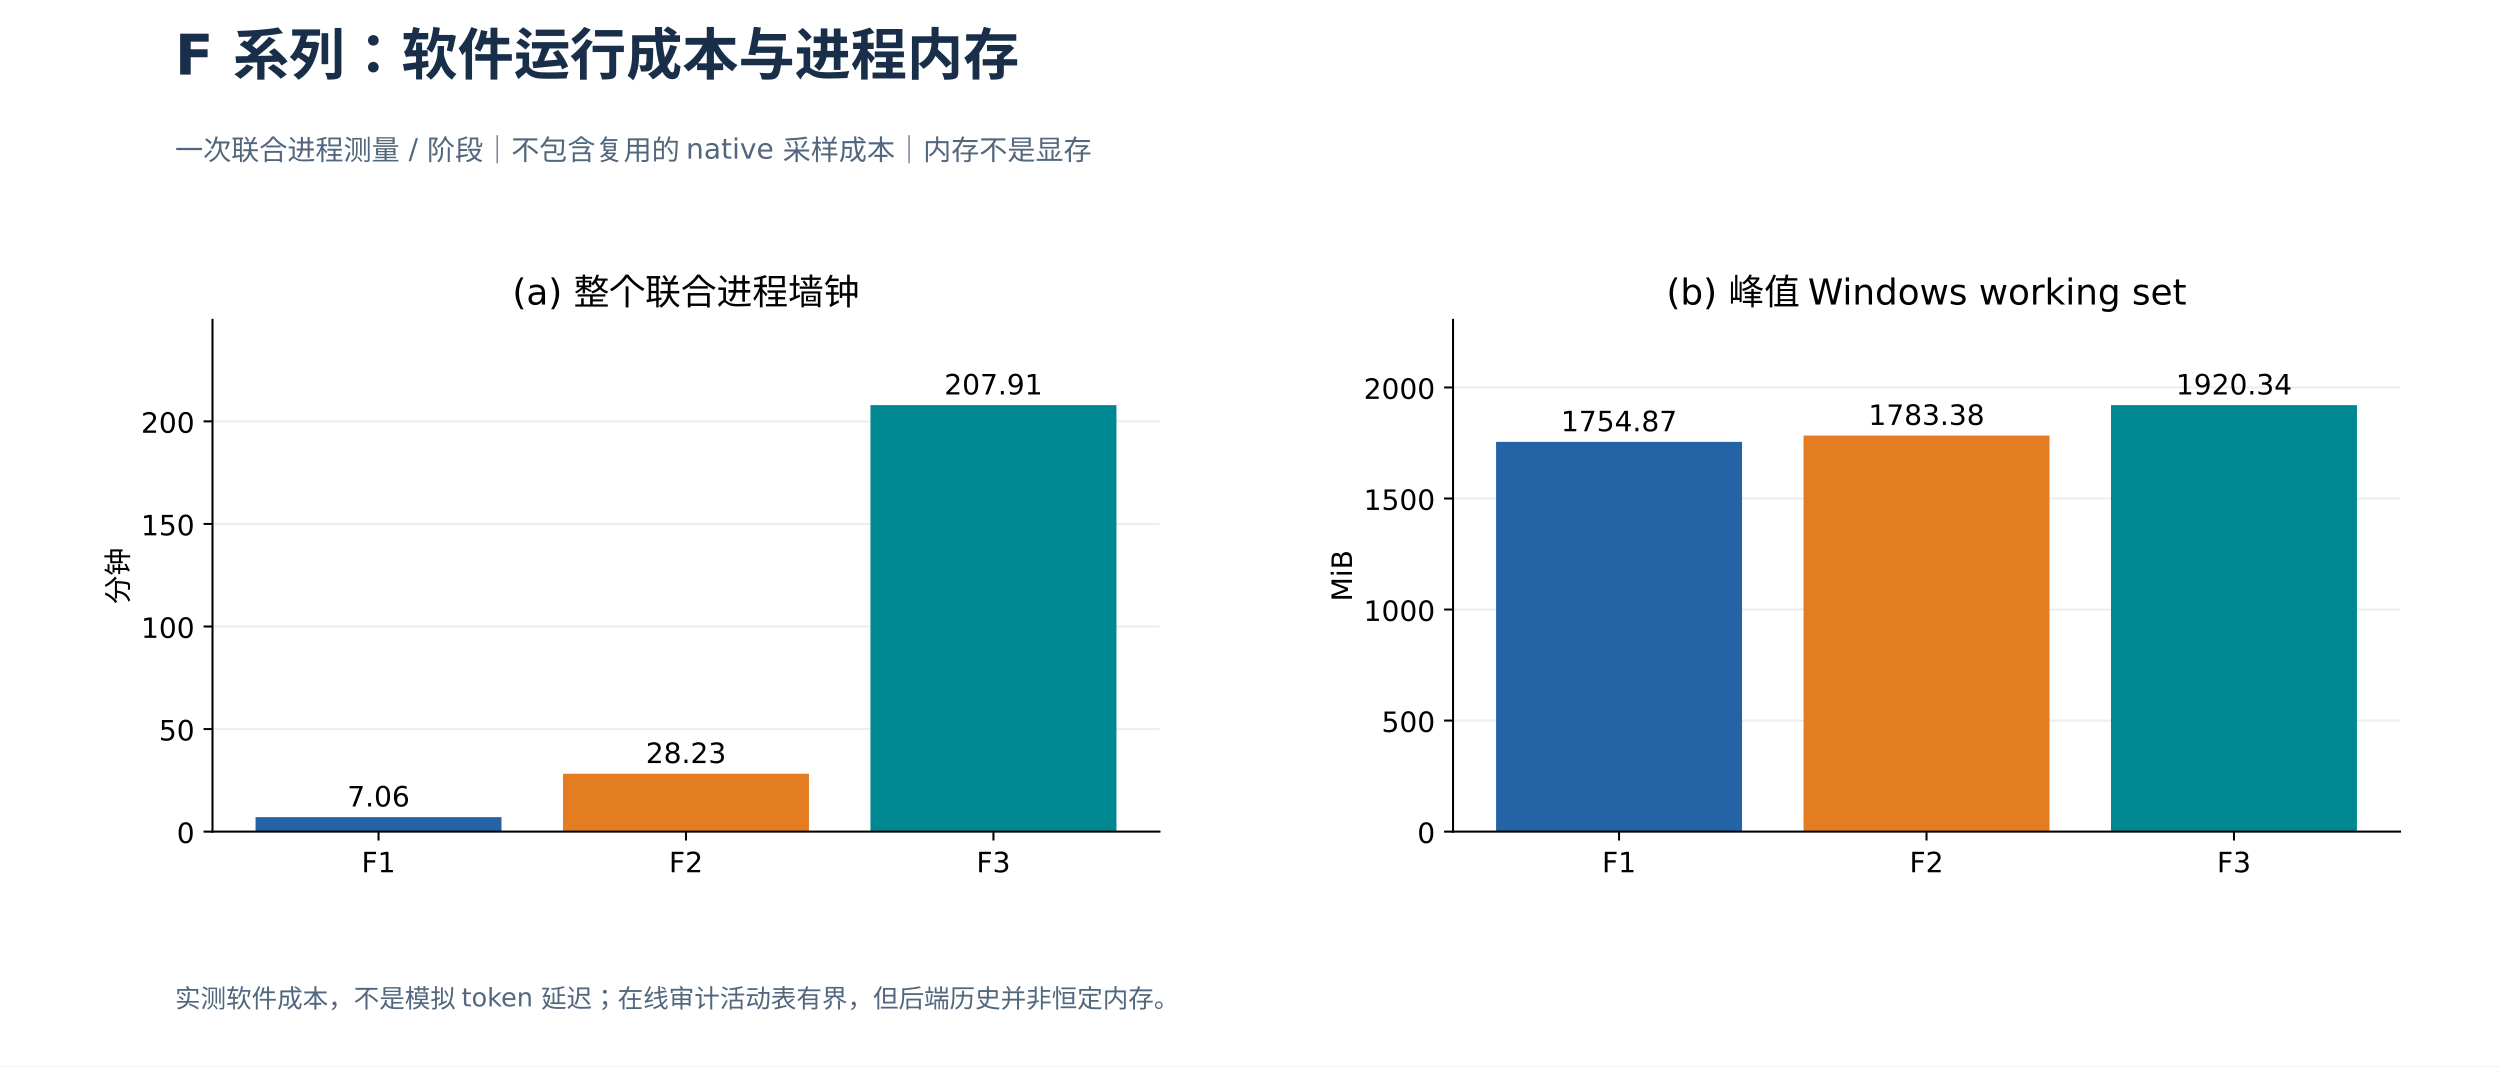
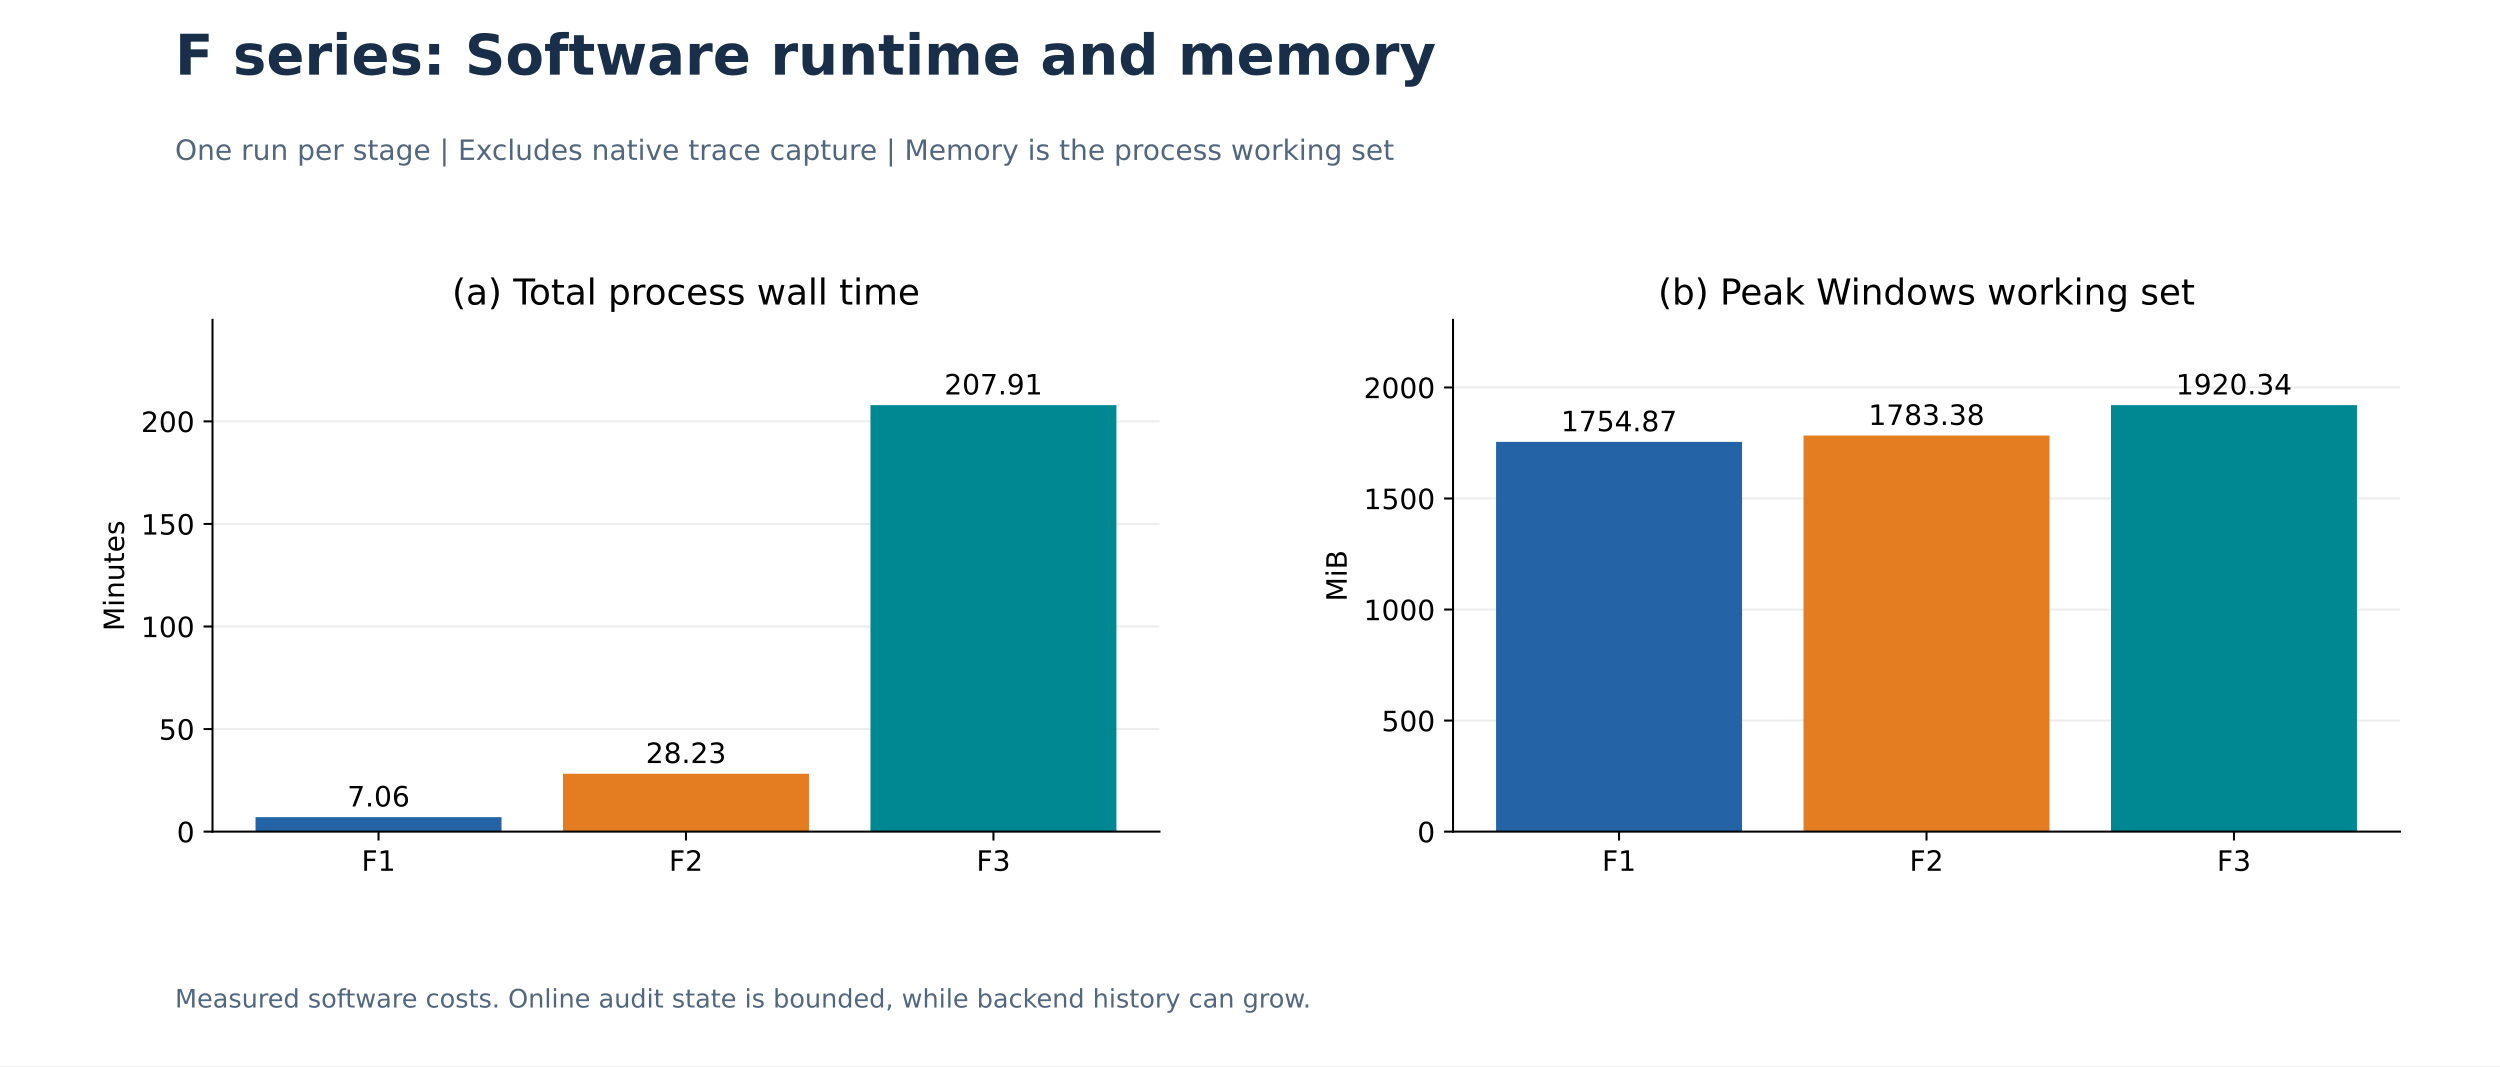
<svg xmlns="http://www.w3.org/2000/svg" xmlns:xlink="http://www.w3.org/1999/xlink" width="979.2pt" height="417.6pt" viewBox="0 0 979.2 417.6" version="1.1">
  <defs>
    <style type="text/css">*{stroke-linejoin: round; stroke-linecap: butt}</style>
  </defs>
  <g id="figure_1">
    <g id="patch_1">
      <path d="M 0 417.6  L 979.2 417.6  L 979.2 0  L 0 0  z " style="fill: #ffffff" />
    </g>
    <g id="axes_1">
      <g id="patch_2">
        <path d="M 83.232 325.728  L 454.141 325.728  L 454.141 125.28  L 83.232 125.28  z " style="fill: #ffffff" />
      </g>
      <g id="matplotlib.axis_1">
        <g id="xtick_1">
          <g id="line2d_1">
            <defs>
-               <path id="m3114225862" d="M 0 0  L 0 3.5  " style="stroke: #000000; stroke-width: 0.8" />
+               <path id="mf7f8ea132b" d="M 0 0  L 0 3.5  " style="stroke: #000000; stroke-width: 0.8" />
            </defs>
            <g>
-               <use xlink:href="#m3114225862" x="148.262" y="325.728" style="stroke: #000000; stroke-width: 0.8" />
+               <use xlink:href="#mf7f8ea132b" x="148.262" y="325.728" style="stroke: #000000; stroke-width: 0.8" />
            </g>
          </g>
          <g id="text_1">
-             <text style="font-size: 11px; font-family: 'Microsoft YaHei', 'SimHei', 'DejaVu Sans', sans-serif; text-anchor: middle" x="148.262" y="341.66" transform="rotate(-0 148.2615 341.6601)">F1</text>
+             <text style="font-size: 11px; font-family: 'DejaVu Sans', sans-serif; text-anchor: middle" x="148.262" y="341.085" transform="rotate(-0 148.2615 341.0854)">F1</text>
          </g>
        </g>
        <g id="xtick_2">
          <g id="line2d_2">
            <g>
-               <use xlink:href="#m3114225862" x="268.687" y="325.728" style="stroke: #000000; stroke-width: 0.8" />
+               <use xlink:href="#mf7f8ea132b" x="268.687" y="325.728" style="stroke: #000000; stroke-width: 0.8" />
            </g>
          </g>
          <g id="text_2">
-             <text style="font-size: 11px; font-family: 'Microsoft YaHei', 'SimHei', 'DejaVu Sans', sans-serif; text-anchor: middle" x="268.687" y="341.66" transform="rotate(-0 268.6865 341.6601)">F2</text>
+             <text style="font-size: 11px; font-family: 'DejaVu Sans', sans-serif; text-anchor: middle" x="268.687" y="341.085" transform="rotate(-0 268.6865 341.0854)">F2</text>
          </g>
        </g>
        <g id="xtick_3">
          <g id="line2d_3">
            <g>
-               <use xlink:href="#m3114225862" x="389.112" y="325.728" style="stroke: #000000; stroke-width: 0.8" />
+               <use xlink:href="#mf7f8ea132b" x="389.112" y="325.728" style="stroke: #000000; stroke-width: 0.8" />
            </g>
          </g>
          <g id="text_3">
-             <text style="font-size: 11px; font-family: 'Microsoft YaHei', 'SimHei', 'DejaVu Sans', sans-serif; text-anchor: middle" x="389.112" y="341.66" transform="rotate(-0 389.1116 341.6601)">F3</text>
+             <text style="font-size: 11px; font-family: 'DejaVu Sans', sans-serif; text-anchor: middle" x="389.112" y="341.085" transform="rotate(-0 389.1116 341.0854)">F3</text>
          </g>
        </g>
      </g>
      <g id="matplotlib.axis_2">
        <g id="ytick_1">
          <g id="line2d_4">
-             <path d="M 83.232 325.728  L 454.141 325.728  " clip-path="url(#p38cf6701d1)" style="fill: none; stroke: #b0b0b0; stroke-opacity: 0.22; stroke-width: 0.8; stroke-linecap: square" />
+             <path d="M 83.232 325.728  L 454.141 325.728  " clip-path="url(#p692acd65a0)" style="fill: none; stroke: #b0b0b0; stroke-opacity: 0.22; stroke-width: 0.8; stroke-linecap: square" />
          </g>
          <g id="line2d_5">
            <defs>
-               <path id="m228aeabcef" d="M 0 0  L -3.5 0  " style="stroke: #000000; stroke-width: 0.8" />
+               <path id="md5ae366bd7" d="M 0 0  L -3.5 0  " style="stroke: #000000; stroke-width: 0.8" />
            </defs>
            <g>
-               <use xlink:href="#m228aeabcef" x="83.232" y="325.728" style="stroke: #000000; stroke-width: 0.8" />
+               <use xlink:href="#md5ae366bd7" x="83.232" y="325.728" style="stroke: #000000; stroke-width: 0.8" />
            </g>
          </g>
          <g id="text_4">
-             <text style="font-size: 11px; font-family: 'Microsoft YaHei', 'SimHei', 'DejaVu Sans', sans-serif; text-anchor: end" x="76.232" y="330.194" transform="rotate(-0 76.232 330.1941)">0</text>
+             <text style="font-size: 11px; font-family: 'DejaVu Sans', sans-serif; text-anchor: end" x="76.232" y="329.907" transform="rotate(-0 76.232 329.9067)">0</text>
          </g>
        </g>
        <g id="ytick_2">
          <g id="line2d_6">
-             <path d="M 83.232 285.556  L 454.141 285.556  " clip-path="url(#p38cf6701d1)" style="fill: none; stroke: #b0b0b0; stroke-opacity: 0.22; stroke-width: 0.8; stroke-linecap: square" />
+             <path d="M 83.232 285.556  L 454.141 285.556  " clip-path="url(#p692acd65a0)" style="fill: none; stroke: #b0b0b0; stroke-opacity: 0.22; stroke-width: 0.8; stroke-linecap: square" />
          </g>
          <g id="line2d_7">
            <g>
-               <use xlink:href="#m228aeabcef" x="83.232" y="285.556" style="stroke: #000000; stroke-width: 0.8" />
+               <use xlink:href="#md5ae366bd7" x="83.232" y="285.556" style="stroke: #000000; stroke-width: 0.8" />
            </g>
          </g>
          <g id="text_5">
-             <text style="font-size: 11px; font-family: 'Microsoft YaHei', 'SimHei', 'DejaVu Sans', sans-serif; text-anchor: end" x="76.232" y="290.022" transform="rotate(-0 76.232 290.022)">50</text>
+             <text style="font-size: 11px; font-family: 'DejaVu Sans', sans-serif; text-anchor: end" x="76.232" y="289.735" transform="rotate(-0 76.232 289.7346)">50</text>
          </g>
        </g>
        <g id="ytick_3">
          <g id="line2d_8">
-             <path d="M 83.232 245.384  L 454.141 245.384  " clip-path="url(#p38cf6701d1)" style="fill: none; stroke: #b0b0b0; stroke-opacity: 0.22; stroke-width: 0.8; stroke-linecap: square" />
+             <path d="M 83.232 245.384  L 454.141 245.384  " clip-path="url(#p692acd65a0)" style="fill: none; stroke: #b0b0b0; stroke-opacity: 0.22; stroke-width: 0.8; stroke-linecap: square" />
          </g>
          <g id="line2d_9">
            <g>
-               <use xlink:href="#m228aeabcef" x="83.232" y="245.384" style="stroke: #000000; stroke-width: 0.8" />
+               <use xlink:href="#md5ae366bd7" x="83.232" y="245.384" style="stroke: #000000; stroke-width: 0.8" />
            </g>
          </g>
          <g id="text_6">
-             <text style="font-size: 11px; font-family: 'Microsoft YaHei', 'SimHei', 'DejaVu Sans', sans-serif; text-anchor: end" x="76.232" y="249.85" transform="rotate(-0 76.232 249.8498)">100</text>
+             <text style="font-size: 11px; font-family: 'DejaVu Sans', sans-serif; text-anchor: end" x="76.232" y="249.562" transform="rotate(-0 76.232 249.5625)">100</text>
          </g>
        </g>
        <g id="ytick_4">
          <g id="line2d_10">
-             <path d="M 83.232 205.212  L 454.141 205.212  " clip-path="url(#p38cf6701d1)" style="fill: none; stroke: #b0b0b0; stroke-opacity: 0.22; stroke-width: 0.8; stroke-linecap: square" />
+             <path d="M 83.232 205.212  L 454.141 205.212  " clip-path="url(#p692acd65a0)" style="fill: none; stroke: #b0b0b0; stroke-opacity: 0.22; stroke-width: 0.8; stroke-linecap: square" />
          </g>
          <g id="line2d_11">
            <g>
-               <use xlink:href="#m228aeabcef" x="83.232" y="205.212" style="stroke: #000000; stroke-width: 0.8" />
+               <use xlink:href="#md5ae366bd7" x="83.232" y="205.212" style="stroke: #000000; stroke-width: 0.8" />
            </g>
          </g>
          <g id="text_7">
-             <text style="font-size: 11px; font-family: 'Microsoft YaHei', 'SimHei', 'DejaVu Sans', sans-serif; text-anchor: end" x="76.232" y="209.678" transform="rotate(-0 76.232 209.6777)">150</text>
+             <text style="font-size: 11px; font-family: 'DejaVu Sans', sans-serif; text-anchor: end" x="76.232" y="209.39" transform="rotate(-0 76.232 209.3904)">150</text>
          </g>
        </g>
        <g id="ytick_5">
          <g id="line2d_12">
-             <path d="M 83.232 165.04  L 454.141 165.04  " clip-path="url(#p38cf6701d1)" style="fill: none; stroke: #b0b0b0; stroke-opacity: 0.22; stroke-width: 0.8; stroke-linecap: square" />
+             <path d="M 83.232 165.04  L 454.141 165.04  " clip-path="url(#p692acd65a0)" style="fill: none; stroke: #b0b0b0; stroke-opacity: 0.22; stroke-width: 0.8; stroke-linecap: square" />
          </g>
          <g id="line2d_13">
            <g>
-               <use xlink:href="#m228aeabcef" x="83.232" y="165.04" style="stroke: #000000; stroke-width: 0.8" />
+               <use xlink:href="#md5ae366bd7" x="83.232" y="165.04" style="stroke: #000000; stroke-width: 0.8" />
            </g>
          </g>
          <g id="text_8">
-             <text style="font-size: 11px; font-family: 'Microsoft YaHei', 'SimHei', 'DejaVu Sans', sans-serif; text-anchor: end" x="76.232" y="169.506" transform="rotate(-0 76.232 169.5056)">200</text>
+             <text style="font-size: 11px; font-family: 'DejaVu Sans', sans-serif; text-anchor: end" x="76.232" y="169.218" transform="rotate(-0 76.232 169.2183)">200</text>
          </g>
        </g>
        <g id="text_9">
-           <text style="font-size: 11px; font-family: 'Microsoft YaHei', 'SimHei', 'DejaVu Sans', sans-serif; text-anchor: middle" x="50.093" y="225.504" transform="rotate(-90 50.093 225.504)">分钟</text>
+           <text style="font-size: 11px; font-family: 'DejaVu Sans', sans-serif; text-anchor: middle" x="48.593" y="225.504" transform="rotate(-90 48.59317 225.504)">Minutes</text>
        </g>
      </g>
      <g id="patch_3">
-         <path d="M 100.092 325.728  L 196.432 325.728  L 196.432 320.058  L 100.092 320.058  z " clip-path="url(#p38cf6701d1)" style="fill: #2464a6" />
+         <path d="M 100.092 325.728  L 196.432 325.728  L 196.432 320.058  L 100.092 320.058  z " clip-path="url(#p692acd65a0)" style="fill: #2464a6" />
      </g>
      <g id="patch_4">
-         <path d="M 220.517 325.728  L 316.857 325.728  L 316.857 303.048  L 220.517 303.048  z " clip-path="url(#p38cf6701d1)" style="fill: #e47d22" />
+         <path d="M 220.517 325.728  L 316.857 325.728  L 316.857 303.048  L 220.517 303.048  z " clip-path="url(#p692acd65a0)" style="fill: #e47d22" />
      </g>
      <g id="patch_5">
-         <path d="M 340.942 325.728  L 437.282 325.728  L 437.282 158.688  L 340.942 158.688  z " clip-path="url(#p38cf6701d1)" style="fill: #008892" />
+         <path d="M 340.942 325.728  L 437.282 325.728  L 437.282 158.688  L 340.942 158.688  z " clip-path="url(#p692acd65a0)" style="fill: #008892" />
      </g>
      <g id="patch_6">
        <path d="M 83.232 325.728  L 83.232 125.28  " style="fill: none; stroke: #000000; stroke-width: 0.8; stroke-linejoin: miter; stroke-linecap: square" />
      </g>
      <g id="patch_7">
        <path d="M 83.232 325.728  L 454.141 325.728  " style="fill: none; stroke: #000000; stroke-width: 0.8; stroke-linejoin: miter; stroke-linecap: square" />
      </g>
      <g id="text_10">
-         <text style="font-size: 11px; font-family: 'Microsoft YaHei', 'SimHei', 'DejaVu Sans', sans-serif; text-anchor: middle" x="148.262" y="315.882" transform="rotate(-0 148.2615 315.8821)">7.06</text>
+         <text style="font-size: 11px; font-family: 'DejaVu Sans', sans-serif; text-anchor: middle" x="148.262" y="315.882" transform="rotate(-0 148.2615 315.8821)">7.06</text>
      </g>
      <g id="text_11">
-         <text style="font-size: 11px; font-family: 'Microsoft YaHei', 'SimHei', 'DejaVu Sans', sans-serif; text-anchor: middle" x="268.687" y="298.872" transform="rotate(-0 268.6865 298.8722)">28.23</text>
+         <text style="font-size: 11px; font-family: 'DejaVu Sans', sans-serif; text-anchor: middle" x="268.687" y="298.872" transform="rotate(-0 268.6865 298.8722)">28.23</text>
      </g>
      <g id="text_12">
-         <text style="font-size: 11px; font-family: 'Microsoft YaHei', 'SimHei', 'DejaVu Sans', sans-serif; text-anchor: middle" x="389.112" y="154.512" transform="rotate(-0 389.1116 154.512)">207.91</text>
+         <text style="font-size: 11px; font-family: 'DejaVu Sans', sans-serif; text-anchor: middle" x="389.112" y="154.512" transform="rotate(-0 389.1116 154.512)">207.91</text>
      </g>
      <g id="text_13">
-         <text style="font-size: 14px; font-family: 'Microsoft YaHei', 'SimHei', 'DejaVu Sans', sans-serif; text-anchor: middle" x="268.687" y="119.28" transform="rotate(-0 268.6865 119.28)">(a) 整个联合进程墙钟</text>
+         <text style="font-size: 14px; font-family: 'DejaVu Sans', sans-serif; text-anchor: middle" x="268.687" y="119.28" transform="rotate(-0 268.6865 119.28)">(a) Total process wall time</text>
      </g>
    </g>
    <g id="axes_2">
      <g id="patch_8">
        <path d="M 569.123 325.728  L 940.032 325.728  L 940.032 125.28  L 569.123 125.28  z " style="fill: #ffffff" />
      </g>
      <g id="matplotlib.axis_3">
        <g id="xtick_4">
          <g id="line2d_14">
            <g>
-               <use xlink:href="#m3114225862" x="634.152" y="325.728" style="stroke: #000000; stroke-width: 0.8" />
+               <use xlink:href="#mf7f8ea132b" x="634.152" y="325.728" style="stroke: #000000; stroke-width: 0.8" />
            </g>
          </g>
          <g id="text_14">
-             <text style="font-size: 11px; font-family: 'Microsoft YaHei', 'SimHei', 'DejaVu Sans', sans-serif; text-anchor: middle" x="634.152" y="341.66" transform="rotate(-0 634.1524 341.6601)">F1</text>
+             <text style="font-size: 11px; font-family: 'DejaVu Sans', sans-serif; text-anchor: middle" x="634.152" y="341.085" transform="rotate(-0 634.1524 341.0854)">F1</text>
          </g>
        </g>
        <g id="xtick_5">
          <g id="line2d_15">
            <g>
-               <use xlink:href="#m3114225862" x="754.577" y="325.728" style="stroke: #000000; stroke-width: 0.8" />
+               <use xlink:href="#mf7f8ea132b" x="754.577" y="325.728" style="stroke: #000000; stroke-width: 0.8" />
            </g>
          </g>
          <g id="text_15">
-             <text style="font-size: 11px; font-family: 'Microsoft YaHei', 'SimHei', 'DejaVu Sans', sans-serif; text-anchor: middle" x="754.577" y="341.66" transform="rotate(-0 754.5775 341.6601)">F2</text>
+             <text style="font-size: 11px; font-family: 'DejaVu Sans', sans-serif; text-anchor: middle" x="754.577" y="341.085" transform="rotate(-0 754.5775 341.0854)">F2</text>
          </g>
        </g>
        <g id="xtick_6">
          <g id="line2d_16">
            <g>
-               <use xlink:href="#m3114225862" x="875.002" y="325.728" style="stroke: #000000; stroke-width: 0.8" />
+               <use xlink:href="#mf7f8ea132b" x="875.002" y="325.728" style="stroke: #000000; stroke-width: 0.8" />
            </g>
          </g>
          <g id="text_16">
-             <text style="font-size: 11px; font-family: 'Microsoft YaHei', 'SimHei', 'DejaVu Sans', sans-serif; text-anchor: middle" x="875.002" y="341.66" transform="rotate(-0 875.0025 341.6601)">F3</text>
+             <text style="font-size: 11px; font-family: 'DejaVu Sans', sans-serif; text-anchor: middle" x="875.002" y="341.085" transform="rotate(-0 875.0025 341.0854)">F3</text>
          </g>
        </g>
      </g>
      <g id="matplotlib.axis_4">
        <g id="ytick_6">
          <g id="line2d_17">
-             <path d="M 569.123 325.728  L 940.032 325.728  " clip-path="url(#p05ba0c14cd)" style="fill: none; stroke: #b0b0b0; stroke-opacity: 0.22; stroke-width: 0.8; stroke-linecap: square" />
+             <path d="M 569.123 325.728  L 940.032 325.728  " clip-path="url(#pef9fe5b449)" style="fill: none; stroke: #b0b0b0; stroke-opacity: 0.22; stroke-width: 0.8; stroke-linecap: square" />
          </g>
          <g id="line2d_18">
            <g>
-               <use xlink:href="#m228aeabcef" x="569.123" y="325.728" style="stroke: #000000; stroke-width: 0.8" />
+               <use xlink:href="#md5ae366bd7" x="569.123" y="325.728" style="stroke: #000000; stroke-width: 0.8" />
            </g>
          </g>
          <g id="text_17">
-             <text style="font-size: 11px; font-family: 'Microsoft YaHei', 'SimHei', 'DejaVu Sans', sans-serif; text-anchor: end" x="562.123" y="330.194" transform="rotate(-0 562.1229 330.1941)">0</text>
+             <text style="font-size: 11px; font-family: 'DejaVu Sans', sans-serif; text-anchor: end" x="562.123" y="329.907" transform="rotate(-0 562.1229 329.9067)">0</text>
          </g>
        </g>
        <g id="ytick_7">
          <g id="line2d_19">
-             <path d="M 569.123 282.236  L 940.032 282.236  " clip-path="url(#p05ba0c14cd)" style="fill: none; stroke: #b0b0b0; stroke-opacity: 0.22; stroke-width: 0.8; stroke-linecap: square" />
+             <path d="M 569.123 282.236  L 940.032 282.236  " clip-path="url(#pef9fe5b449)" style="fill: none; stroke: #b0b0b0; stroke-opacity: 0.22; stroke-width: 0.8; stroke-linecap: square" />
          </g>
          <g id="line2d_20">
            <g>
-               <use xlink:href="#m228aeabcef" x="569.123" y="282.236" style="stroke: #000000; stroke-width: 0.8" />
+               <use xlink:href="#md5ae366bd7" x="569.123" y="282.236" style="stroke: #000000; stroke-width: 0.8" />
            </g>
          </g>
          <g id="text_18">
-             <text style="font-size: 11px; font-family: 'Microsoft YaHei', 'SimHei', 'DejaVu Sans', sans-serif; text-anchor: end" x="562.123" y="286.702" transform="rotate(-0 562.1229 286.7019)">500</text>
+             <text style="font-size: 11px; font-family: 'DejaVu Sans', sans-serif; text-anchor: end" x="562.123" y="286.414" transform="rotate(-0 562.1229 286.4145)">500</text>
          </g>
        </g>
        <g id="ytick_8">
          <g id="line2d_21">
-             <path d="M 569.123 238.744  L 940.032 238.744  " clip-path="url(#p05ba0c14cd)" style="fill: none; stroke: #b0b0b0; stroke-opacity: 0.22; stroke-width: 0.8; stroke-linecap: square" />
+             <path d="M 569.123 238.744  L 940.032 238.744  " clip-path="url(#pef9fe5b449)" style="fill: none; stroke: #b0b0b0; stroke-opacity: 0.22; stroke-width: 0.8; stroke-linecap: square" />
          </g>
          <g id="line2d_22">
            <g>
-               <use xlink:href="#m228aeabcef" x="569.123" y="238.744" style="stroke: #000000; stroke-width: 0.8" />
+               <use xlink:href="#md5ae366bd7" x="569.123" y="238.744" style="stroke: #000000; stroke-width: 0.8" />
            </g>
          </g>
          <g id="text_19">
-             <text style="font-size: 11px; font-family: 'Microsoft YaHei', 'SimHei', 'DejaVu Sans', sans-serif; text-anchor: end" x="562.123" y="243.21" transform="rotate(-0 562.1229 243.2096)">1000</text>
+             <text style="font-size: 11px; font-family: 'DejaVu Sans', sans-serif; text-anchor: end" x="562.123" y="242.922" transform="rotate(-0 562.1229 242.9223)">1000</text>
          </g>
        </g>
        <g id="ytick_9">
          <g id="line2d_23">
-             <path d="M 569.123 195.251  L 940.032 195.251  " clip-path="url(#p05ba0c14cd)" style="fill: none; stroke: #b0b0b0; stroke-opacity: 0.22; stroke-width: 0.8; stroke-linecap: square" />
+             <path d="M 569.123 195.251  L 940.032 195.251  " clip-path="url(#pef9fe5b449)" style="fill: none; stroke: #b0b0b0; stroke-opacity: 0.22; stroke-width: 0.8; stroke-linecap: square" />
          </g>
          <g id="line2d_24">
            <g>
-               <use xlink:href="#m228aeabcef" x="569.123" y="195.251" style="stroke: #000000; stroke-width: 0.8" />
+               <use xlink:href="#md5ae366bd7" x="569.123" y="195.251" style="stroke: #000000; stroke-width: 0.8" />
            </g>
          </g>
          <g id="text_20">
-             <text style="font-size: 11px; font-family: 'Microsoft YaHei', 'SimHei', 'DejaVu Sans', sans-serif; text-anchor: end" x="562.123" y="199.717" transform="rotate(-0 562.1229 199.7174)">1500</text>
+             <text style="font-size: 11px; font-family: 'DejaVu Sans', sans-serif; text-anchor: end" x="562.123" y="199.43" transform="rotate(-0 562.1229 199.4301)">1500</text>
          </g>
        </g>
        <g id="ytick_10">
          <g id="line2d_25">
-             <path d="M 569.123 151.759  L 940.032 151.759  " clip-path="url(#p05ba0c14cd)" style="fill: none; stroke: #b0b0b0; stroke-opacity: 0.22; stroke-width: 0.8; stroke-linecap: square" />
+             <path d="M 569.123 151.759  L 940.032 151.759  " clip-path="url(#pef9fe5b449)" style="fill: none; stroke: #b0b0b0; stroke-opacity: 0.22; stroke-width: 0.8; stroke-linecap: square" />
          </g>
          <g id="line2d_26">
            <g>
-               <use xlink:href="#m228aeabcef" x="569.123" y="151.759" style="stroke: #000000; stroke-width: 0.8" />
+               <use xlink:href="#md5ae366bd7" x="569.123" y="151.759" style="stroke: #000000; stroke-width: 0.8" />
            </g>
          </g>
          <g id="text_21">
-             <text style="font-size: 11px; font-family: 'Microsoft YaHei', 'SimHei', 'DejaVu Sans', sans-serif; text-anchor: end" x="562.123" y="156.225" transform="rotate(-0 562.1229 156.2252)">2000</text>
+             <text style="font-size: 11px; font-family: 'DejaVu Sans', sans-serif; text-anchor: end" x="562.123" y="155.938" transform="rotate(-0 562.1229 155.9379)">2000</text>
          </g>
        </g>
        <g id="text_22">
-           <text style="font-size: 11px; font-family: 'Microsoft YaHei', 'SimHei', 'DejaVu Sans', sans-serif; text-anchor: middle" x="529.533" y="225.504" transform="rotate(-90 529.5334 225.504)">MiB</text>
+           <text style="font-size: 11px; font-family: 'DejaVu Sans', sans-serif; text-anchor: middle" x="527.485" y="225.504" transform="rotate(-90 527.4853 225.504)">MiB</text>
        </g>
      </g>
      <g id="patch_9">
-         <path d="M 585.982 325.728  L 682.322 325.728  L 682.322 173.082  L 585.982 173.082  z " clip-path="url(#p05ba0c14cd)" style="fill: #2464a6" />
+         <path d="M 585.982 325.728  L 682.322 325.728  L 682.322 173.082  L 585.982 173.082  z " clip-path="url(#pef9fe5b449)" style="fill: #2464a6" />
      </g>
      <g id="patch_10">
-         <path d="M 706.407 325.728  L 802.747 325.728  L 802.747 170.602  L 706.407 170.602  z " clip-path="url(#p05ba0c14cd)" style="fill: #e47d22" />
+         <path d="M 706.407 325.728  L 802.747 325.728  L 802.747 170.602  L 706.407 170.602  z " clip-path="url(#pef9fe5b449)" style="fill: #e47d22" />
      </g>
      <g id="patch_11">
-         <path d="M 826.832 325.728  L 923.172 325.728  L 923.172 158.688  L 826.832 158.688  z " clip-path="url(#p05ba0c14cd)" style="fill: #008892" />
+         <path d="M 826.832 325.728  L 923.172 325.728  L 923.172 158.688  L 826.832 158.688  z " clip-path="url(#pef9fe5b449)" style="fill: #008892" />
      </g>
      <g id="patch_12">
        <path d="M 569.123 325.728  L 569.123 125.28  " style="fill: none; stroke: #000000; stroke-width: 0.8; stroke-linejoin: miter; stroke-linecap: square" />
      </g>
      <g id="patch_13">
        <path d="M 569.123 325.728  L 940.032 325.728  " style="fill: none; stroke: #000000; stroke-width: 0.8; stroke-linejoin: miter; stroke-linecap: square" />
      </g>
      <g id="text_23">
-         <text style="font-size: 11px; font-family: 'Microsoft YaHei', 'SimHei', 'DejaVu Sans', sans-serif; text-anchor: middle" x="634.152" y="168.906" transform="rotate(-0 634.1524 168.9059)">1754.87</text>
+         <text style="font-size: 11px; font-family: 'DejaVu Sans', sans-serif; text-anchor: middle" x="634.152" y="168.906" transform="rotate(-0 634.1524 168.9059)">1754.87</text>
      </g>
      <g id="text_24">
-         <text style="font-size: 11px; font-family: 'Microsoft YaHei', 'SimHei', 'DejaVu Sans', sans-serif; text-anchor: middle" x="754.577" y="166.426" transform="rotate(-0 754.5775 166.4258)">1783.38</text>
+         <text style="font-size: 11px; font-family: 'DejaVu Sans', sans-serif; text-anchor: middle" x="754.577" y="166.426" transform="rotate(-0 754.5775 166.4258)">1783.38</text>
      </g>
      <g id="text_25">
-         <text style="font-size: 11px; font-family: 'Microsoft YaHei', 'SimHei', 'DejaVu Sans', sans-serif; text-anchor: middle" x="875.002" y="154.512" transform="rotate(-0 875.0025 154.512)">1920.34</text>
+         <text style="font-size: 11px; font-family: 'DejaVu Sans', sans-serif; text-anchor: middle" x="875.002" y="154.512" transform="rotate(-0 875.0025 154.512)">1920.34</text>
      </g>
      <g id="text_26">
-         <text style="font-size: 14px; font-family: 'Microsoft YaHei', 'SimHei', 'DejaVu Sans', sans-serif; text-anchor: middle" x="754.577" y="119.28" transform="rotate(-0 754.5775 119.28)">(b) 峰值 Windows working set</text>
+         <text style="font-size: 14px; font-family: 'DejaVu Sans', sans-serif; text-anchor: middle" x="754.577" y="119.28" transform="rotate(-0 754.5775 119.28)">(b) Peak Windows working set</text>
      </g>
    </g>
    <g id="text_27">
-       <text style="font-weight: 700; font-size: 22px; font-family: 'Microsoft YaHei', 'SimHei', 'DejaVu Sans', sans-serif; text-anchor: start; fill: #192e49" x="68.544" y="29.232" transform="rotate(-0 68.544 29.232)">F 系列：软件运行成本与进程内存</text>
+       <text style="font-weight: 700; font-size: 22px; font-family: 'DejaVu Sans', sans-serif; text-anchor: start; fill: #192e49" x="68.544" y="29.232" transform="rotate(-0 68.544 29.232)">F series: Software runtime and memory</text>
    </g>
    <g id="text_28">
-       <text style="font-size: 11px; font-family: 'Microsoft YaHei', 'SimHei', 'DejaVu Sans', sans-serif; text-anchor: start; fill: #52677e" x="68.544" y="62.64" transform="rotate(-0 68.544 62.64)">一次联合进程测量 / 阶段｜不包含复用的 native 采样成本｜内存不是显存</text>
+       <text style="font-size: 11px; font-family: 'DejaVu Sans', sans-serif; text-anchor: start; fill: #52677e" x="68.544" y="62.64" transform="rotate(-0 68.544 62.64)">One run per stage | Excludes native trace capture | Memory is the process working set</text>
    </g>
    <g id="text_29">
-       <text style="font-size: 10px; font-family: 'Microsoft YaHei', 'SimHei', 'DejaVu Sans', sans-serif; text-anchor: start; fill: #52677e" x="68.544" y="394.632" transform="rotate(-0 68.544 394.632)">实测软件成本，不是模拟 token 延迟；在线审计活动表有界，但后端历史并非恒定内存。</text>
+       <text style="font-size: 10px; font-family: 'DejaVu Sans', sans-serif; text-anchor: start; fill: #52677e" x="68.544" y="394.632" transform="rotate(-0 68.544 394.632)">Measured software costs. Online audit state is bounded, while backend history can grow.</text>
    </g>
  </g>
  <defs>
-     <clipPath id="p38cf6701d1">
+     <clipPath id="p692acd65a0">
      <rect x="83.232" y="125.28" width="370.909" height="200.448" />
    </clipPath>
-     <clipPath id="p05ba0c14cd">
+     <clipPath id="pef9fe5b449">
      <rect x="569.123" y="125.28" width="370.909" height="200.448" />
    </clipPath>
  </defs>
</svg>
